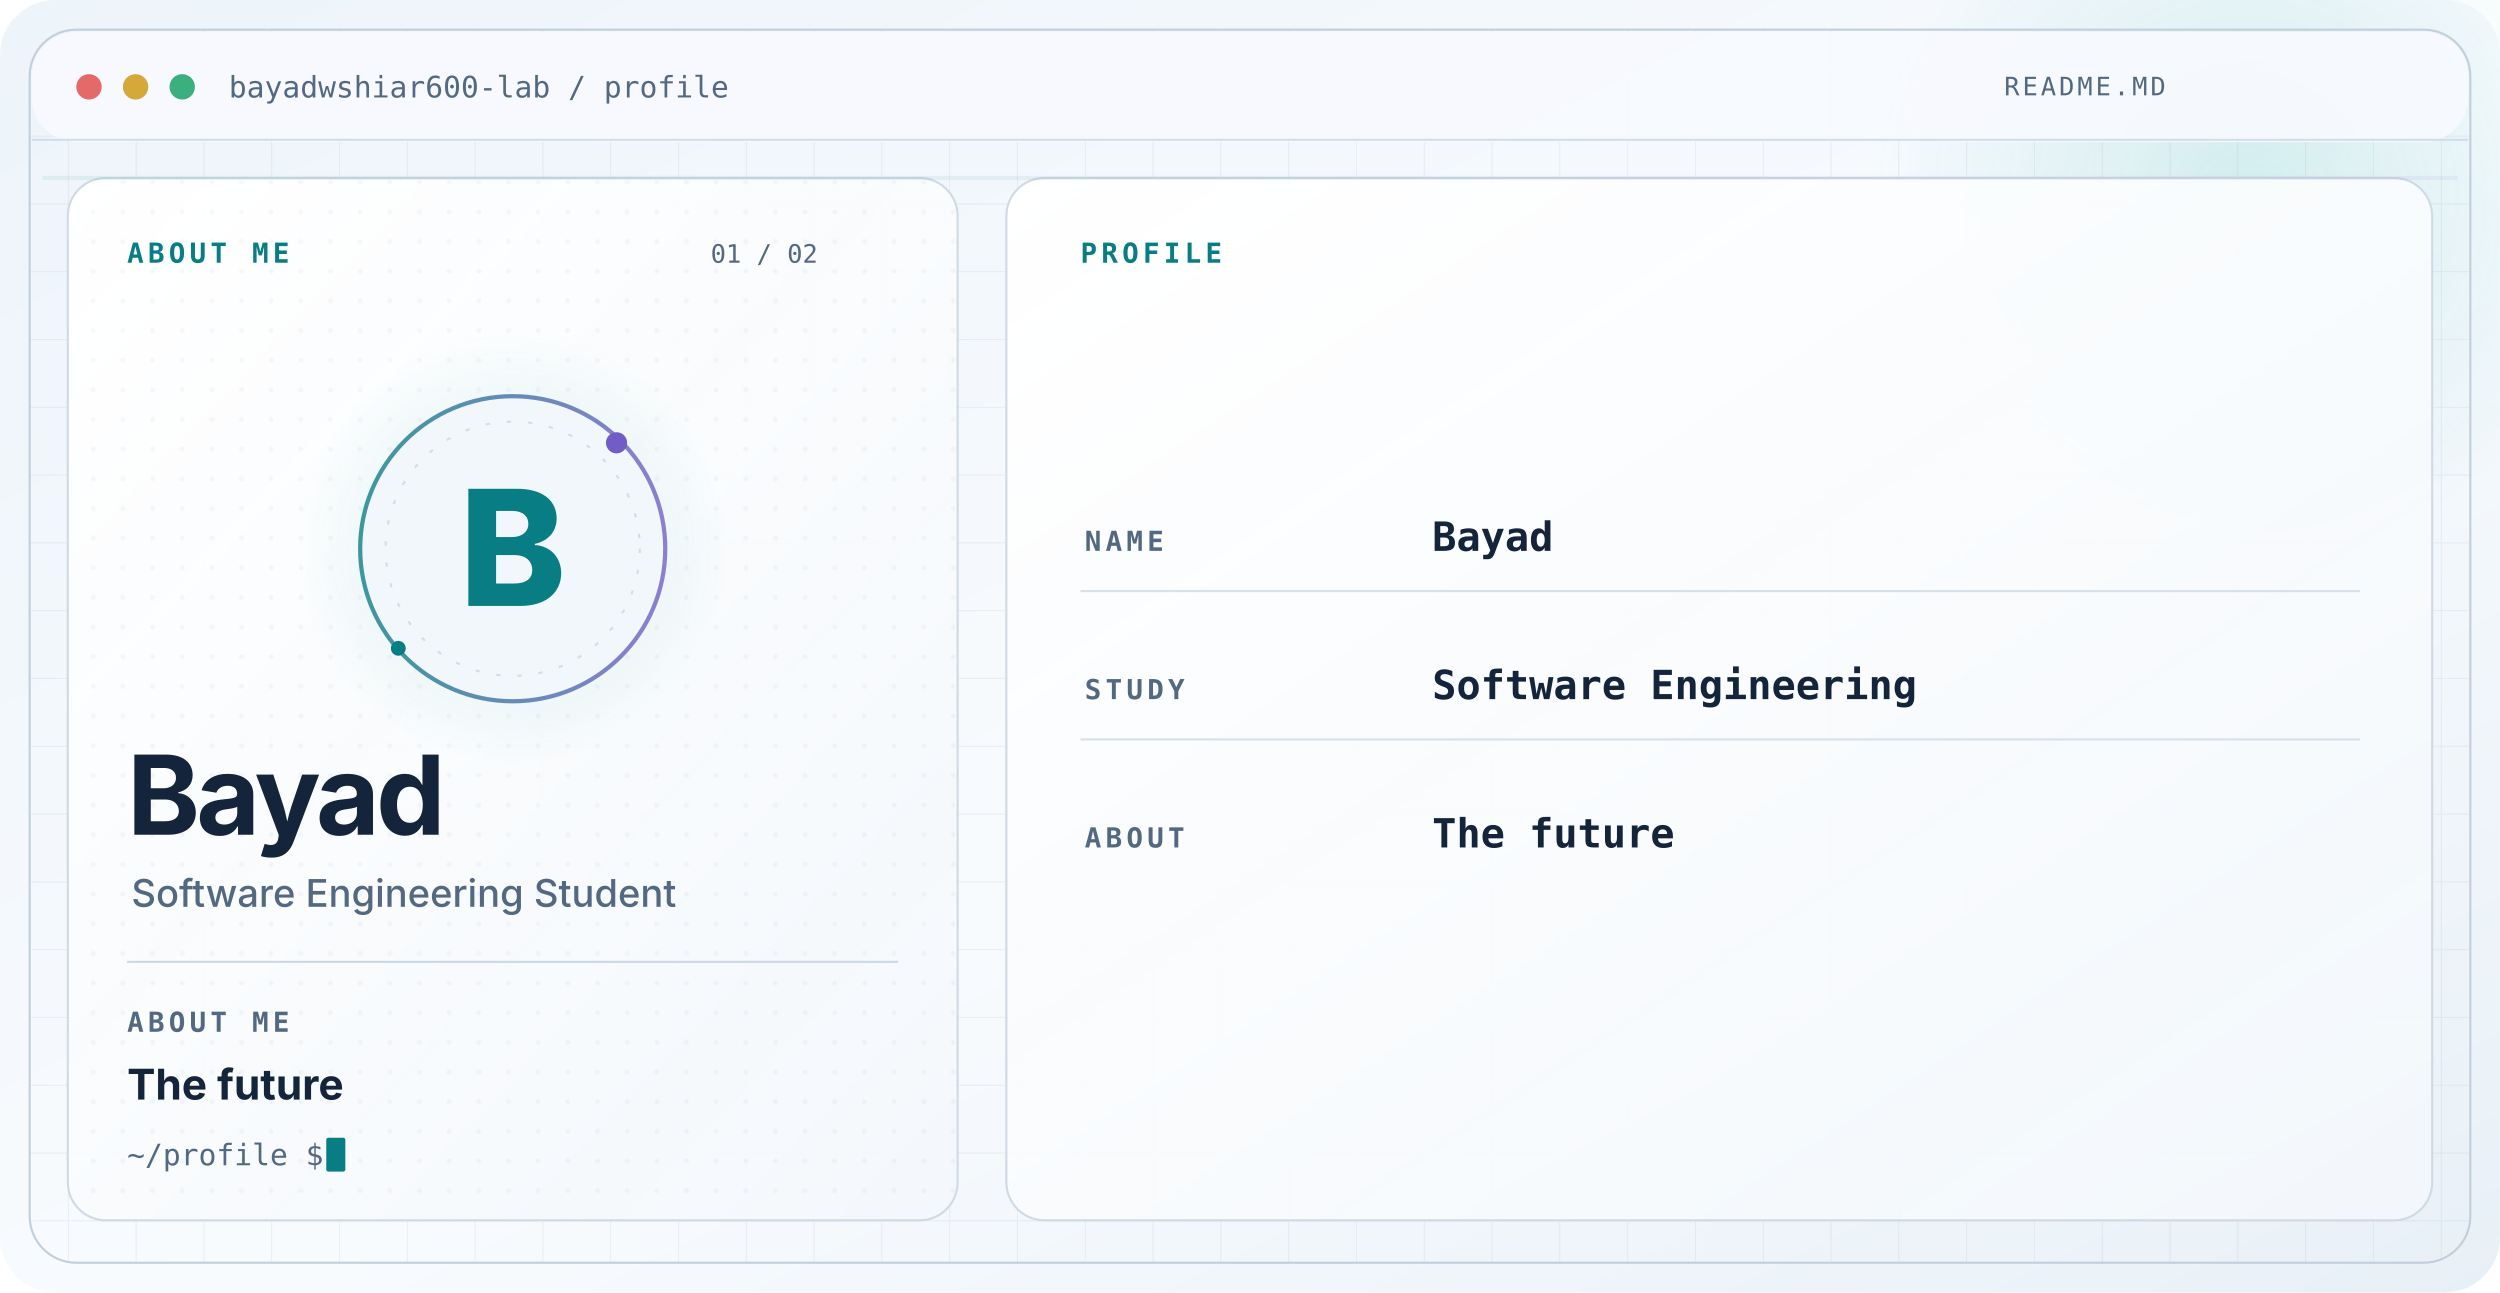
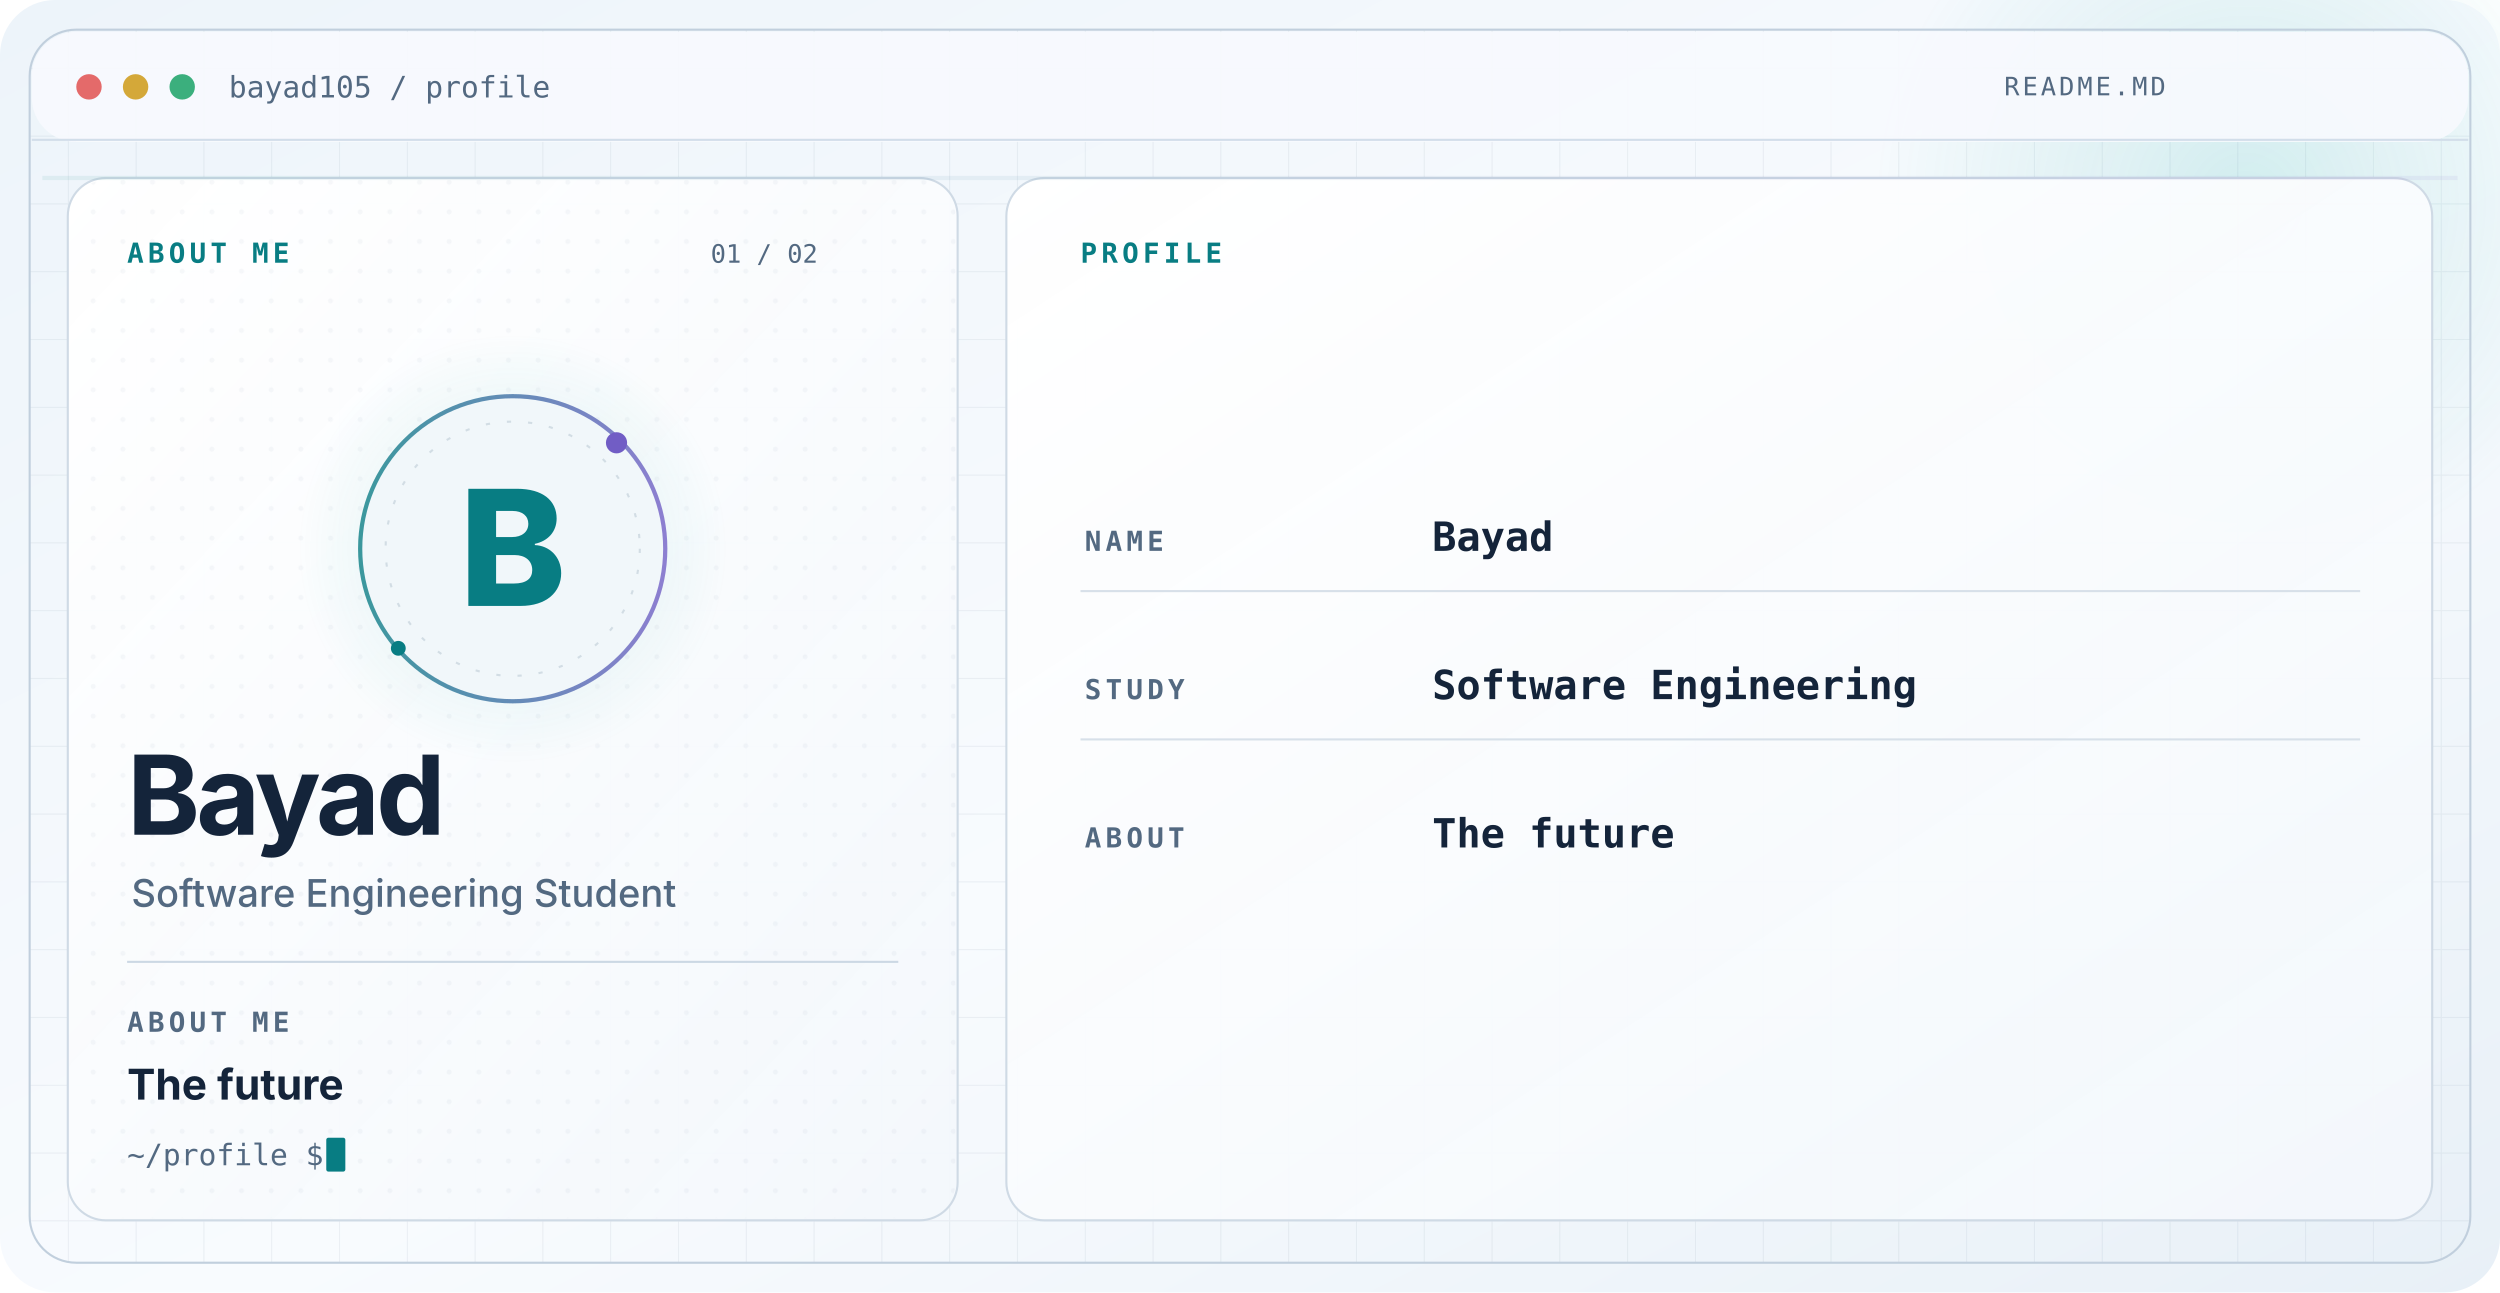
<svg xmlns="http://www.w3.org/2000/svg" width="1180" height="610" viewBox="0 0 1180 610" role="img" aria-labelledby="title description">
  <defs>
    <linearGradient id="background" x1="0" y1="0" x2="1" y2="1">
      <stop offset="0" stop-color="#edf4fa" />
      <stop offset="0.55" stop-color="#f8fbfe" />
      <stop offset="1" stop-color="#e8f0f7" />
    </linearGradient>
    <linearGradient id="panel" x1="0" y1="0" x2="0.9" y2="1">
      <stop offset="0" stop-color="#ffffff" stop-opacity="0.98" />
      <stop offset="1" stop-color="#f4f8fc" stop-opacity="0.96" />
    </linearGradient>
    <linearGradient id="accent" x1="0" y1="0" x2="1" y2="0">
      <stop offset="0" stop-color="#087d83" />
      <stop offset="1" stop-color="#715dc5" />
    </linearGradient>
    <radialGradient id="halo">
      <stop offset="0" stop-color="#10a4a0" stop-opacity="0.16" />
      <stop offset="1" stop-color="#10a4a0" stop-opacity="0" />
      <animate attributeName="opacity" values="0.55;0.9;0.55" dur="8s" repeatCount="indefinite" />
    </radialGradient>
    <pattern id="grid" width="32" height="32" patternUnits="userSpaceOnUse">
      <path d="M32 0H0V32" fill="none" stroke="#647b94" stroke-opacity="0.09" stroke-width="1" />
    </pattern>
    <pattern id="dots" width="14" height="14" patternUnits="userSpaceOnUse">
      <circle cx="2" cy="2" r="1.2" fill="#5f7894" fill-opacity="0.34" />
    </pattern>
    <style>
      text { font-family: ui-monospace, SFMono-Regular, Menlo, Monaco, Consolas, monospace; }
      .sans { font-family: ui-sans-serif, system-ui, -apple-system, BlinkMacSystemFont, "Segoe UI", sans-serif; }
      .muted { fill: #536981; }
      .bright { fill: #14243a; }
      .accent-text { fill: #087d83; }
      .label { font-size: 13px; font-weight: 700; letter-spacing: 2px; }
      .value { font-size: 19px; font-weight: 600; }
      .desktop { display: inline; }
      .mobile { display: none; }
      @media (max-width: 680px) {
        .desktop { display: none; }
        .mobile { display: inline; }
      }
    </style>
  </defs>
  <rect width="1180" height="610" rx="26" fill="url(#background)" />
  <rect x="14" y="14" width="1152" height="582" rx="22" fill="url(#grid)" />
  <circle cx="1060" cy="95" r="175" fill="url(#halo)" />
  <rect x="14" y="14" width="1152" height="582" rx="22" fill="none" stroke="#c1cfdd" />
  <rect x="15" y="15" width="1150" height="52" rx="21" fill="#f7fafe" fill-opacity="0.92" />
  <path d="M15 66H1165" stroke="#d2deea" />
  <circle cx="42" cy="41" r="6" fill="#e46a6a" />
  <circle cx="64" cy="41" r="6" fill="#d4a839" />
  <circle cx="86" cy="41" r="6" fill="#3baf7d" />
-   <text x="108" y="46" class="muted" font-size="14">bayadwshiar600-lab / profile</text>
+   <text x="108" y="46" class="muted" font-size="14">bayad105 / profile</text>
  <text x="946" y="45" class="muted" font-size="12" letter-spacing="1.4">README.MD</text>
  <g class="desktop">
    <rect x="32" y="84" width="420" height="492" rx="18" fill="url(#panel)" stroke="#cfdae5" />
    <rect x="475" y="84" width="673" height="492" rx="18" fill="url(#panel)" stroke="#cfdae5" />
    <rect x="33" y="85" width="418" height="490" rx="17" fill="url(#dots)" opacity="0.15" />
    <text x="60" y="124" class="accent-text label">ABOUT ME</text>
    <text x="386" y="124" class="muted" font-size="12" text-anchor="end">01 / 02</text>
    <circle cx="242" cy="259" r="102" fill="url(#halo)" />
    <circle cx="242" cy="259" r="72" fill="#f1f7fa" stroke="url(#accent)" stroke-width="2" stroke-opacity="0.78">
      <animate attributeName="stroke-opacity" values="0.55;0.95;0.55" dur="7s" repeatCount="indefinite" />
    </circle>
    <circle cx="242" cy="259" r="60" fill="none" stroke="#667f99" stroke-opacity="0.22" stroke-dasharray="2 8" />
    <text x="242" y="286" text-anchor="middle" class="sans accent-text" font-size="76" font-weight="800">B</text>
    <circle cx="291" cy="209" r="5" fill="#715dc5" />
    <circle cx="188" cy="306" r="3.5" fill="#087d83" />
    <text x="60" y="394" class="sans bright" font-size="52" font-weight="750" letter-spacing="-1.8">Bayad</text>
    <text x="62" y="428" class="sans muted" font-size="18" font-weight="550">Software Engineering Student</text>
    <path d="M60 454H424" stroke="#ccd8e4" />
    <text x="60" y="487" class="muted label" font-size="11">ABOUT ME</text>
    <text x="60" y="519" class="sans bright" font-size="20" font-weight="650">The future</text>
    <text x="60" y="550" class="muted" font-size="14">~/profile $</text>
    <rect x="154" y="537" width="9" height="16" rx="1" fill="#087d83">
      <animate attributeName="opacity" values="1;0.2;1" dur="1.2s" repeatCount="indefinite" />
    </rect>
    <text x="510" y="124" class="accent-text label">PROFILE</text>
+     <text x="510" y="190" class="sans bright" font-size="36" font-weight="720" letter-spacing="-1.1" />
+     <text x="510" y="232" class="sans bright" font-size="36" font-weight="720" letter-spacing="-1.1" />
    <text x="512" y="260" class="muted label" font-size="11">NAME</text>
    <text x="676" y="260" class="bright value">Bayad</text>
    <path d="M510 279H1114" stroke="#d7e0e9" />
    <text x="512" y="330" class="muted label" font-size="11">STUDY</text>
    <text x="676" y="330" class="bright value">Software Engineering</text>
    <path d="M510 349H1114" stroke="#d7e0e9" />
    <text x="512" y="400" class="muted label" font-size="11">ABOUT</text>
    <text x="676" y="400" class="bright value">The future</text>
  </g>
  <g class="mobile">
    <rect x="32" y="84" width="1116" height="492" rx="20" fill="url(#panel)" stroke="#cfdae5" />
    <text x="70" y="143" class="accent-text label" font-size="20">PROFILE / BAYAD</text>
    <text x="70" y="244" class="sans bright" font-size="82" font-weight="750" letter-spacing="-2">Bayad</text>
    <text x="72" y="303" class="sans muted" font-size="42" font-weight="600">Software Engineering Student</text>
    <path d="M70 332H900" stroke="#ccd8e4" />
    <text x="72" y="376" class="accent-text label" font-size="18">ABOUT ME</text>
    <text x="70" y="424" class="sans bright" font-size="42" font-weight="650">The future</text>
    <circle cx="1000" cy="293" r="104" fill="#f1f7fa" stroke="url(#accent)" stroke-width="3" />
    <circle cx="1000" cy="293" r="87" fill="none" stroke="#667f99" stroke-opacity="0.24" stroke-dasharray="3 10" />
    <text x="1000" y="330" text-anchor="middle" class="sans accent-text" font-size="106" font-weight="800">B</text>
    <circle cx="1074" cy="220" r="7" fill="#715dc5" />
    <circle cx="925" cy="363" r="5" fill="#087d83" />
  </g>
  <rect x="20" y="83" width="1140" height="2" fill="url(#accent)" opacity="0.08">
    <animate attributeName="y" values="84;572;84" dur="24s" repeatCount="indefinite" />
  </rect>
</svg>
